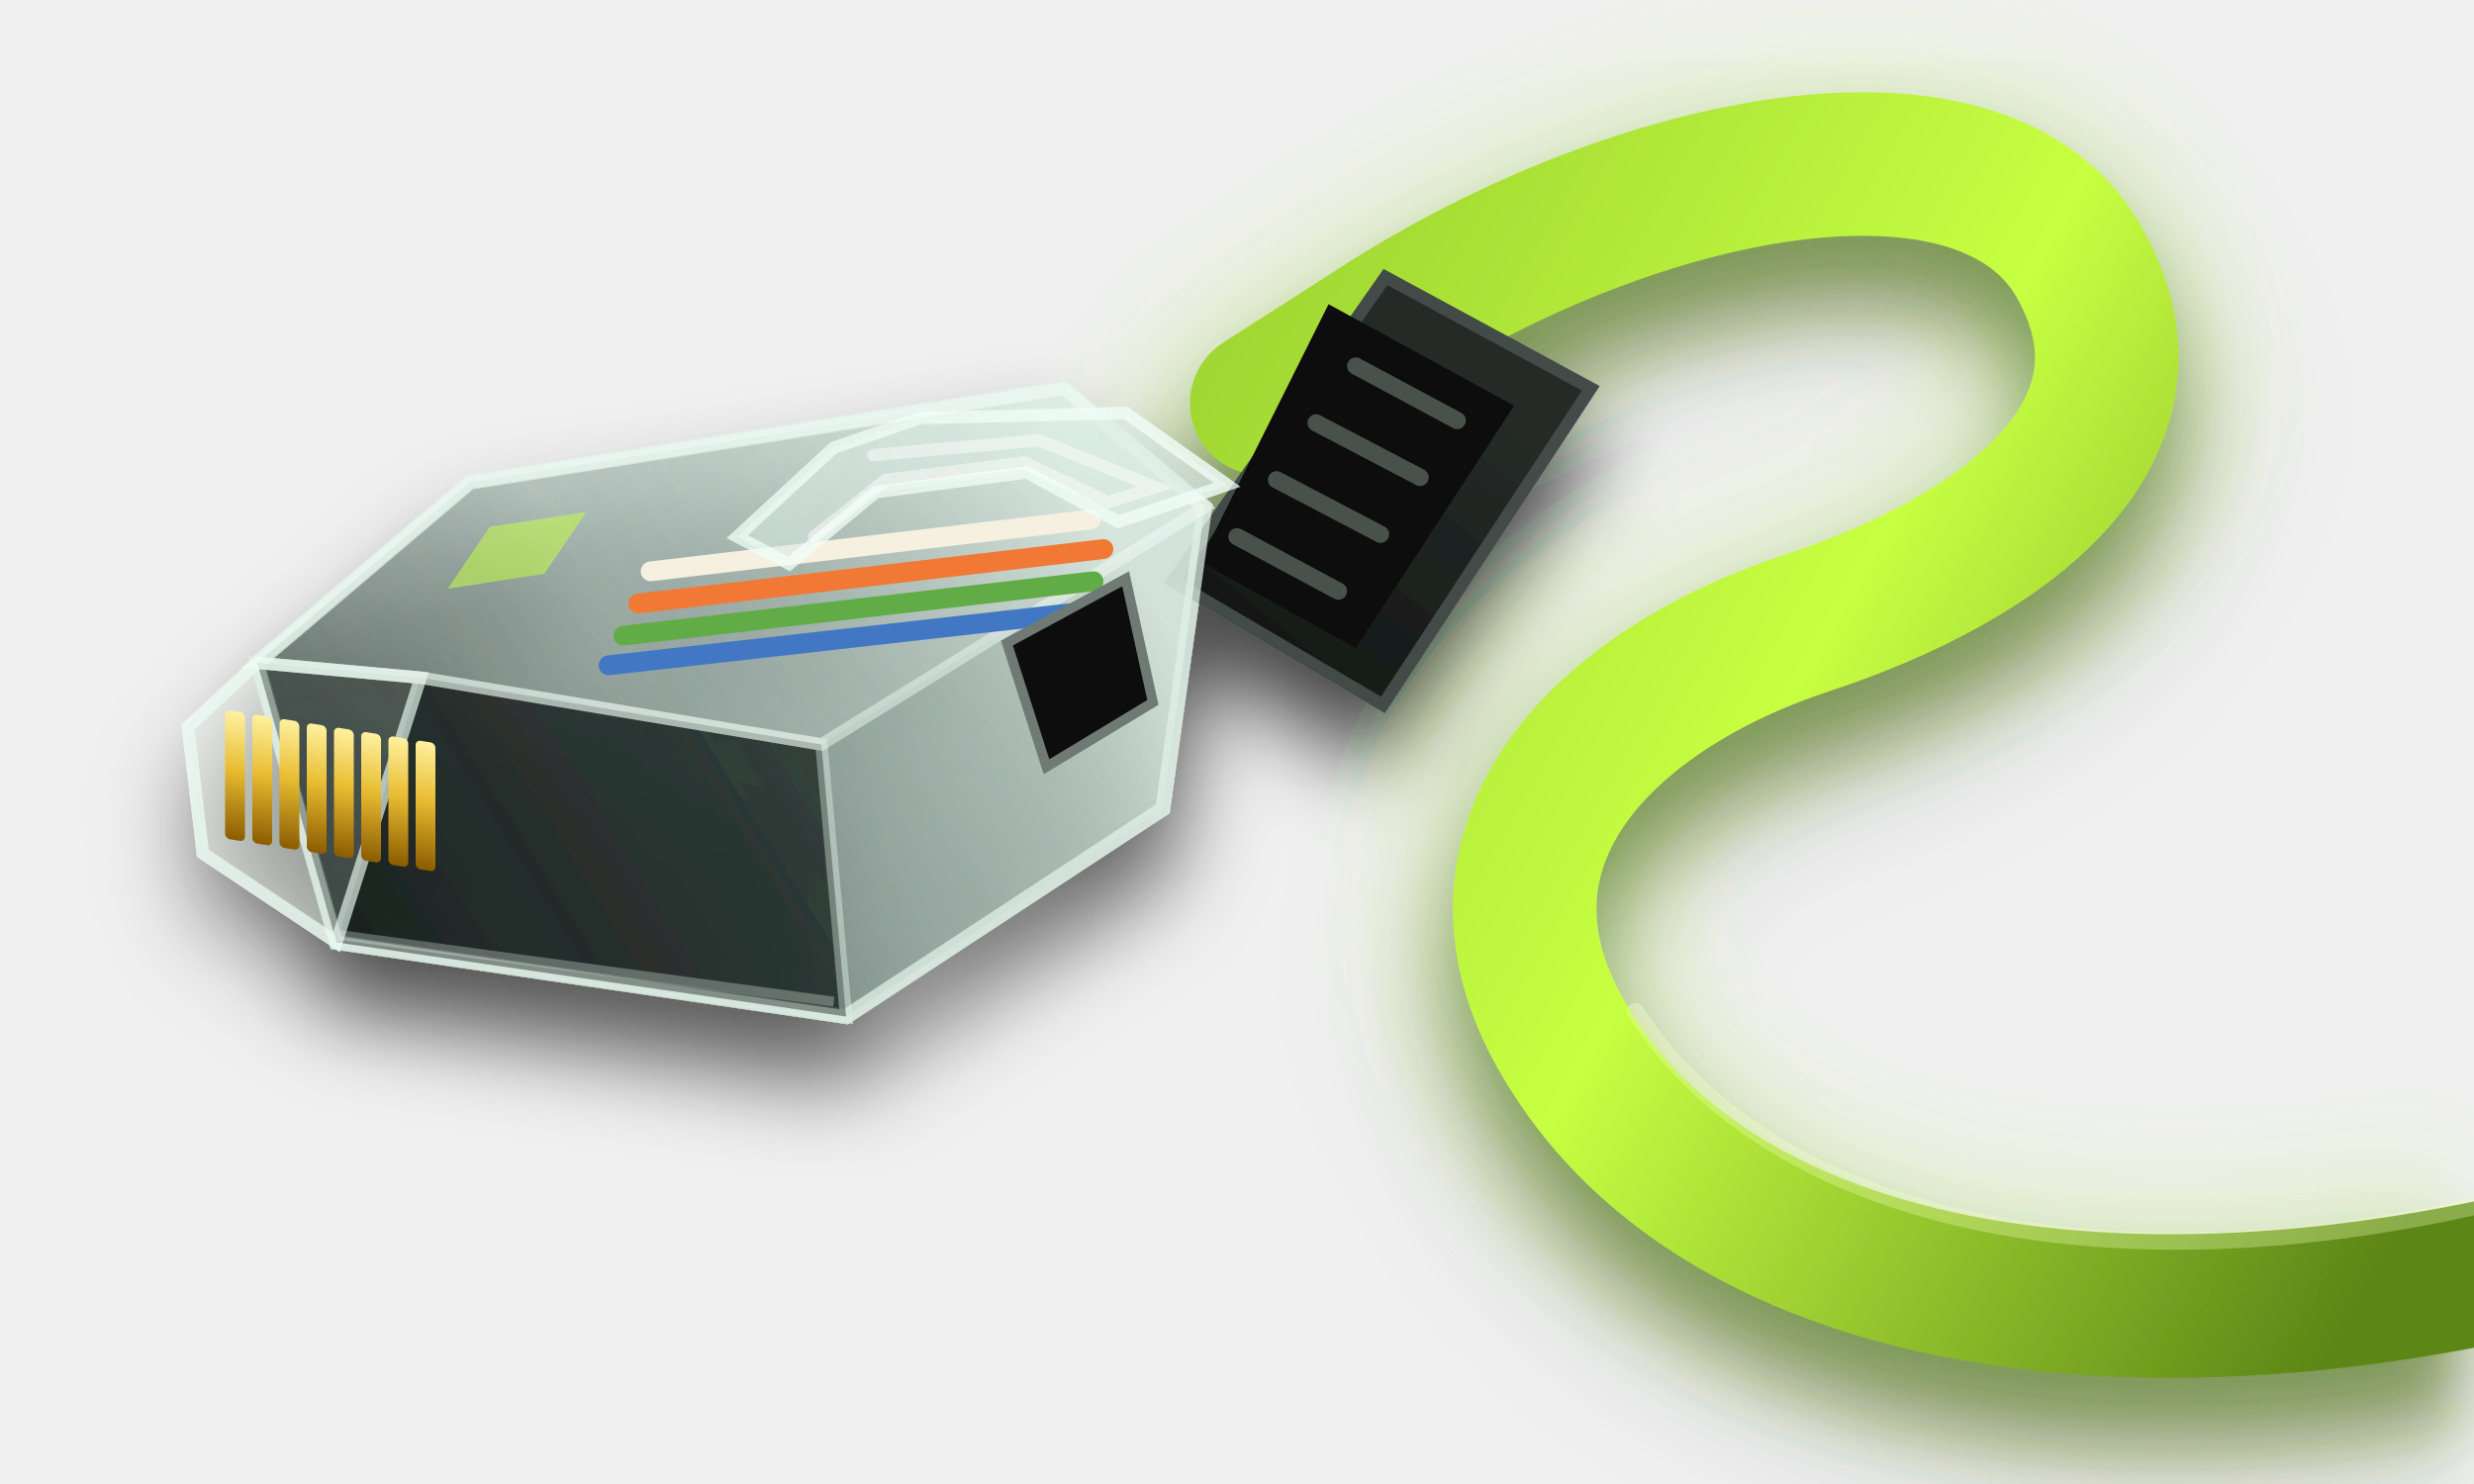
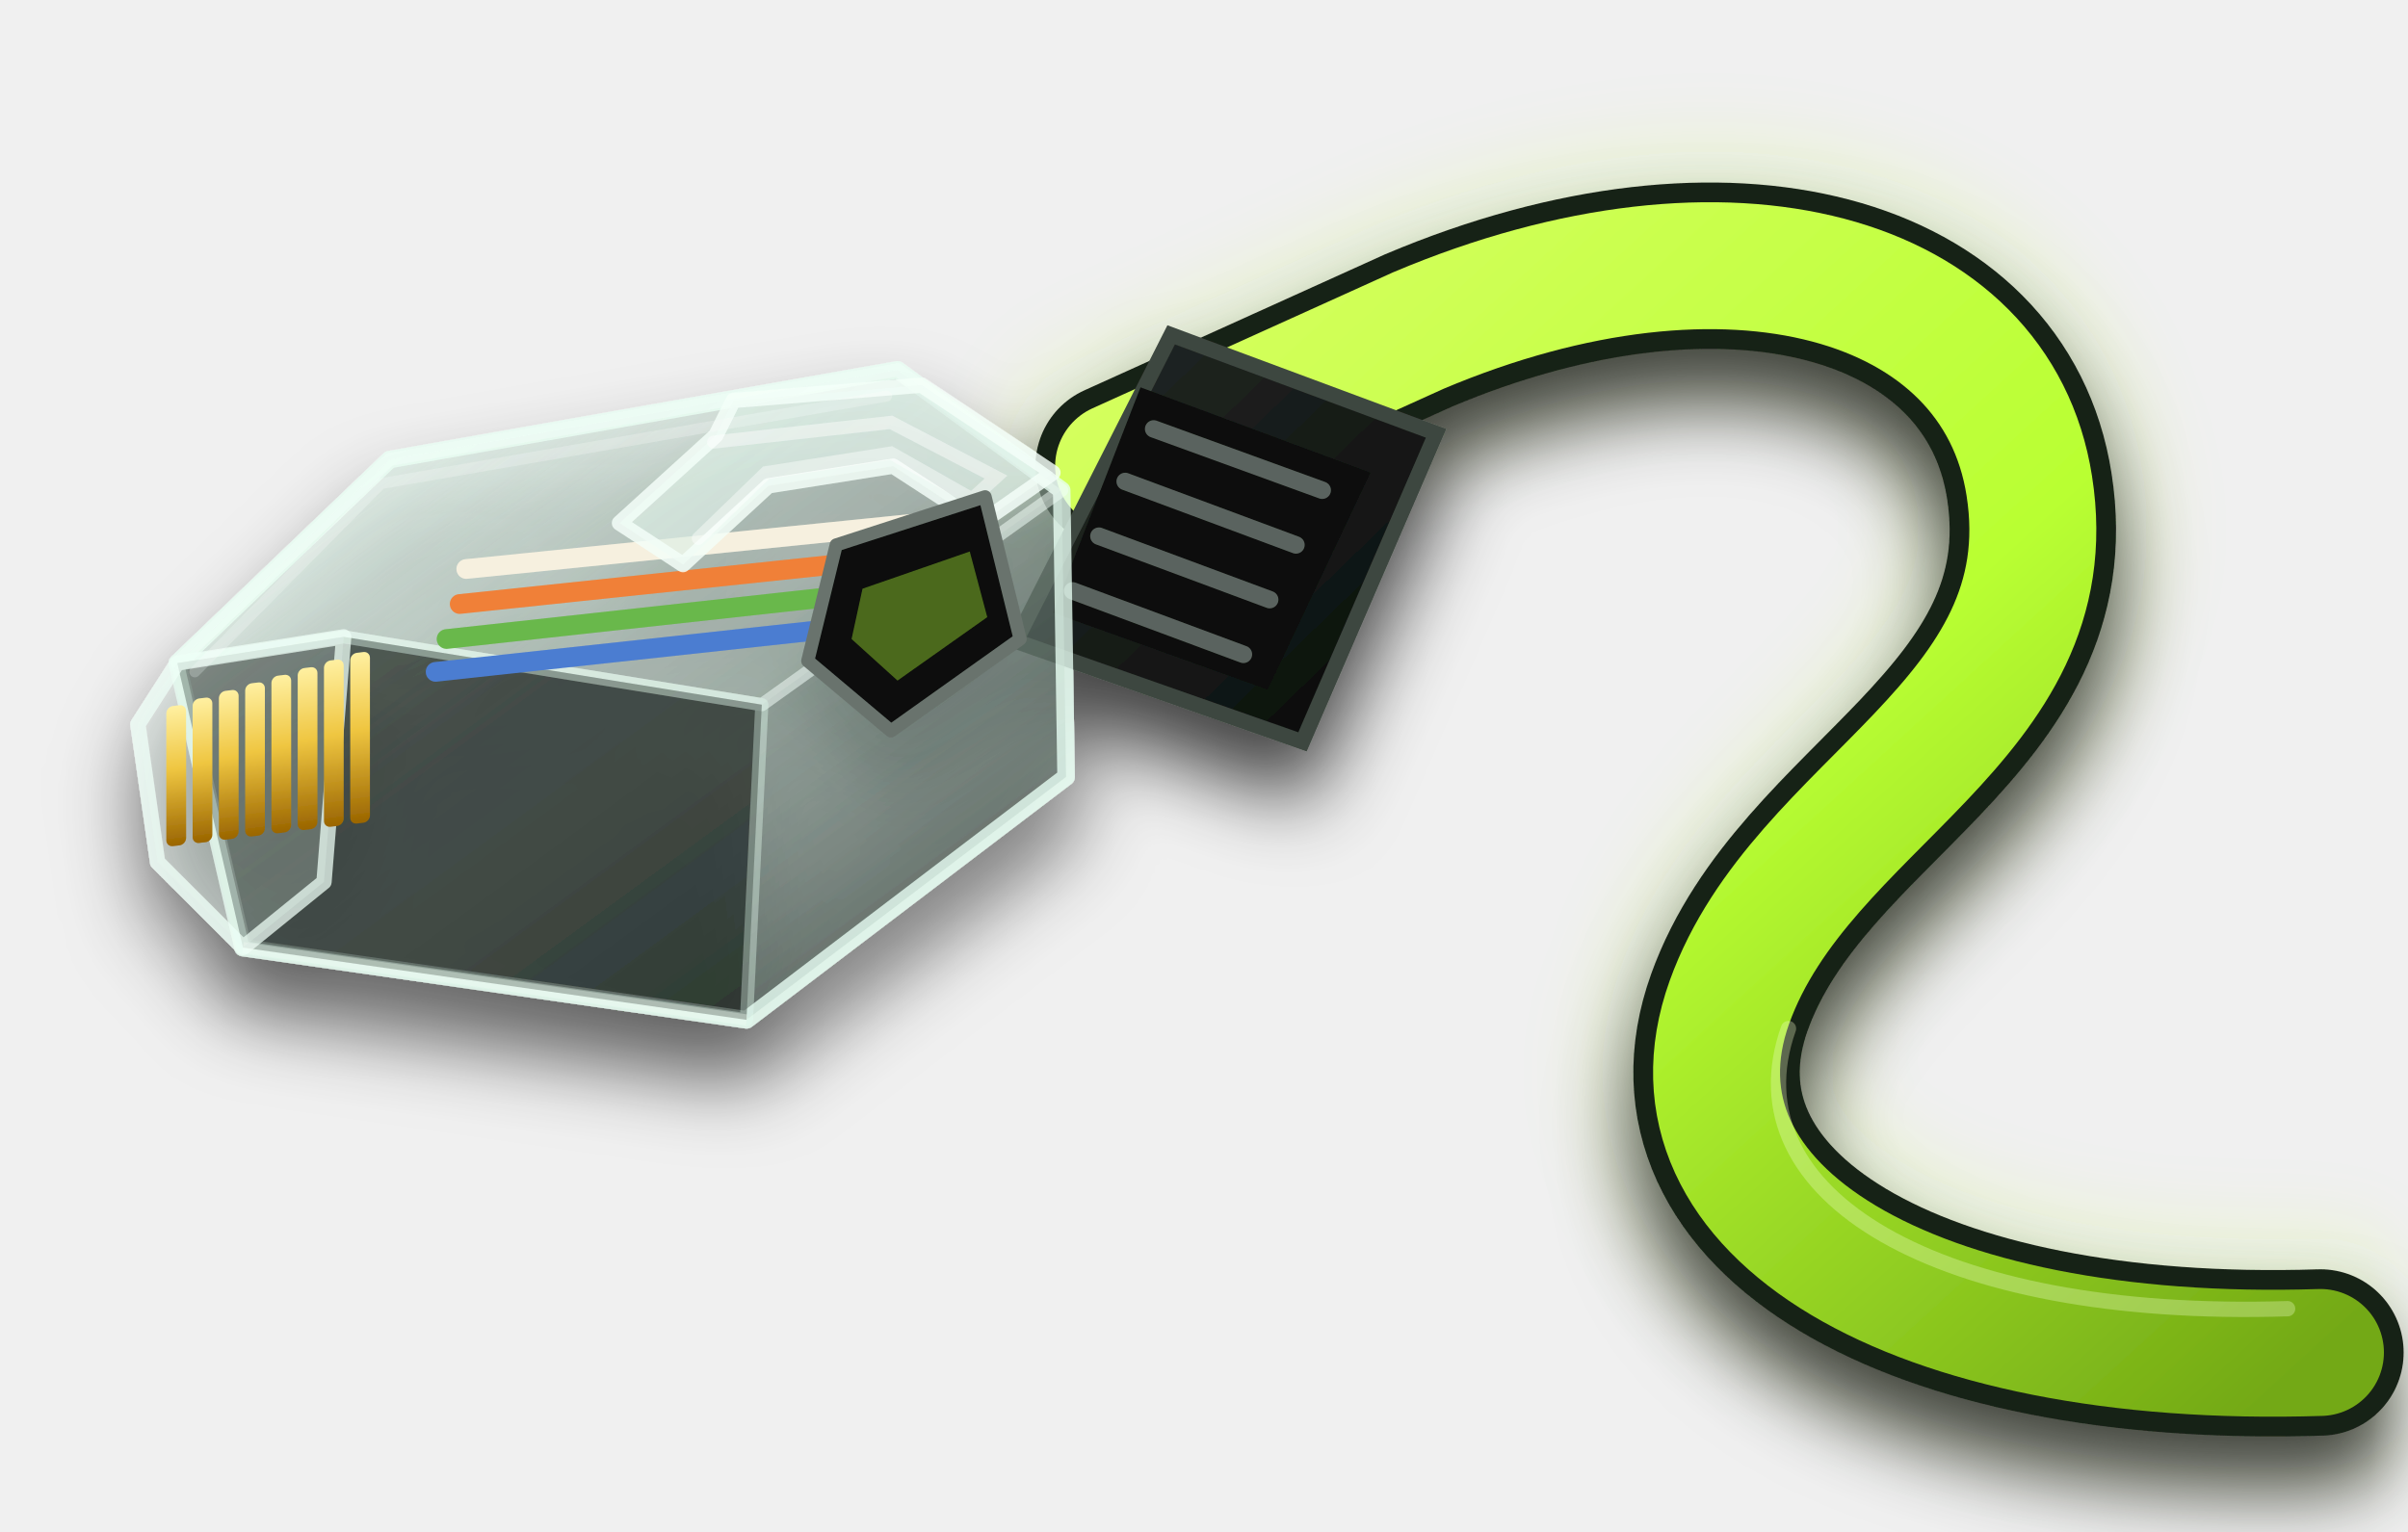
- <svg xmlns="http://www.w3.org/2000/svg" viewBox="0 0 1000 600" fill="none" role="img" aria-label="Cabo de rede RJ45 vetorial">
+ <svg xmlns="http://www.w3.org/2000/svg" viewBox="0 0 1100 700" fill="none" role="img" aria-label="Cabo de rede RJ45 estilizado apontando para a esquerda">
  <defs>
-     <linearGradient id="cable" x1="980" y1="480" x2="360" y2="130" gradientUnits="userSpaceOnUse">
-       <stop stop-color="#5c8617" />
-       <stop offset=".45" stop-color="#c7ff42" />
-       <stop offset="1" stop-color="#8fc52b" />
+     <linearGradient id="lime" x1="0" y1="0" x2="1" y2="1">
+       <stop stop-color="#d7ff62" />
+       <stop offset=".5" stop-color="#b9ff32" />
+       <stop offset="1" stop-color="#73a915" />
    </linearGradient>
-     <linearGradient id="boot" x1="560" y1="130" x2="410" y2="315" gradientUnits="userSpaceOnUse">
-       <stop stop-color="#252b28" />
-       <stop offset="1" stop-color="#070908" />
+     <linearGradient id="dark" x1="0" y1="0" x2="1" y2="1">
+       <stop stop-color="#252b27" />
+       <stop offset="1" stop-color="#080a09" />
    </linearGradient>
-     <linearGradient id="plug" x1="420" y1="170" x2="130" y2="350" gradientUnits="userSpaceOnUse">
-       <stop stop-color="#d8e8df" stop-opacity=".9" />
-       <stop offset=".55" stop-color="#779087" stop-opacity=".52" />
-       <stop offset="1" stop-color="#26322e" stop-opacity=".82" />
+     <linearGradient id="glass" x1="0" y1="0" x2="1" y2="1">
+       <stop stop-color="#effff7" stop-opacity=".82" />
+       <stop offset=".45" stop-color="#a7c1b5" stop-opacity=".42" />
+       <stop offset="1" stop-color="#26312c" stop-opacity=".76" />
    </linearGradient>
    <linearGradient id="gold" x1="0" y1="0" x2="0" y2="1">
-       <stop stop-color="#fff1a0" />
-       <stop offset=".45" stop-color="#e9bd32" />
-       <stop offset="1" stop-color="#8b5c00" />
+       <stop stop-color="#fff0a1" />
+       <stop offset=".45" stop-color="#efc641" />
+       <stop offset="1" stop-color="#9a6500" />
    </linearGradient>
    <filter id="shadow" x="-30%" y="-30%" width="180%" height="190%">
      <feDropShadow dx="0" dy="24" stdDeviation="18" flood-color="#000" flood-opacity=".72" />
    </filter>
    <filter id="glow" x="-60%" y="-60%" width="220%" height="220%">
-       <feGaussianBlur stdDeviation="20" />
+       <feGaussianBlur stdDeviation="18" />
    </filter>
  </defs>
+   <path d="M1060 618C873 624 756 553 790 458C823 366 944 330 927 222C912 126 790 91 648 151L511 213" stroke="#baff37" stroke-opacity=".16" stroke-width="104" stroke-linecap="round" filter="url(#glow)" />
  <g filter="url(#shadow)">
-     <path d="M1025 510C844 552 690 520 632 420C585 340 651 278 730 252C812 225 878 174 841 107C804 39 669 63 563 129L510 163" stroke="#baff39" stroke-opacity=".16" stroke-width="94" stroke-linecap="round" filter="url(#glow)" />
-     <path d="M1025 510C844 552 690 520 632 420C585 340 651 278 730 252C812 225 878 174 841 107C804 39 669 63 563 129L510 163" stroke="url(#cable)" stroke-width="58" stroke-linecap="round" />
-     <path d="M1008 486C851 523 716 494 661 409" stroke="#efffb8" stroke-opacity=".32" stroke-width="7" stroke-linecap="round" />
-     <path d="M560 112L643 157L559 285L474 235Z" fill="url(#boot)" stroke="#424b46" stroke-width="5" />
-     <path d="M537 123L612 164L548 262L485 227Z" fill="#0a0d0b" />
-     <g stroke="#58615c" stroke-width="7" stroke-linecap="round" opacity=".8">
-       <path d="M548 148L589 170" />
-       <path d="M532 171L574 193" />
-       <path d="M516 194L558 216" />
-       <path d="M500 217L541 239" />
+     <path d="M1060 618C873 624 756 553 790 458C823 366 944 330 927 222C912 126 790 91 648 151L511 213" stroke="#192016" stroke-width="76" stroke-linecap="round" />
+     <path d="M1060 618C873 624 756 553 790 458C823 366 944 330 927 222C912 126 790 91 648 151L511 213" stroke="url(#lime)" stroke-width="58" stroke-linecap="round" />
+     <path d="M1045 598C885 603 790 546 817 470" stroke="#efffc8" stroke-opacity=".32" stroke-width="7" stroke-linecap="round" />
+     <path d="M535 153L656 198L595 339L464 293Z" fill="url(#dark)" stroke="#3d463f" stroke-width="7" />
+     <path d="M521 177L626 216L579 315L481 280Z" fill="#0a0d0b" />
+     <g stroke="#69736c" stroke-width="8" stroke-linecap="round" opacity=".85">
+       <path d="M527 196L604 224" />
+       <path d="M514 220L592 249" />
+       <path d="M502 245L580 274" />
+       <path d="M490 270L568 299" />
    </g>
-     <path d="M487 205L430 157L190 195L104 268L136 381L342 411L470 327Z" fill="url(#plug)" stroke="#dff2e8" stroke-opacity=".72" stroke-width="6" />
-     <path d="M104 268L136 381L342 411L332 301L170 274Z" fill="#111816" fill-opacity=".68" stroke="#dff2e8" stroke-opacity=".38" stroke-width="5" />
-     <path d="M190 195L430 157L487 205L332 301L170 274L104 268Z" fill="#eefbf4" fill-opacity=".15" stroke="#f3fff9" stroke-opacity=".42" stroke-width="5" />
-     <path d="M104 268L170 274L136 381L82 345L76 294Z" fill="#dcebe4" fill-opacity=".2" stroke="#edfdf5" stroke-opacity=".65" stroke-width="5" />
-     <g transform="translate(91 287) skewY(9)">
-       <rect x="0" y="0" width="8" height="52" rx="2" fill="url(#gold)" />
-       <rect x="11" y="0" width="8" height="52" rx="2" fill="url(#gold)" />
-       <rect x="22" y="0" width="8" height="52" rx="2" fill="url(#gold)" />
-       <rect x="33" y="0" width="8" height="52" rx="2" fill="url(#gold)" />
-       <rect x="44" y="0" width="8" height="52" rx="2" fill="url(#gold)" />
-       <rect x="55" y="0" width="8" height="52" rx="2" fill="url(#gold)" />
-       <rect x="66" y="0" width="8" height="52" rx="2" fill="url(#gold)" />
-       <rect x="77" y="0" width="8" height="52" rx="2" fill="url(#gold)" />
+     <path d="M485 224L410 169L178 210L81 303L111 433L341 466L487 355Z" fill="url(#glass)" stroke="#e8fff3" stroke-opacity=".78" stroke-width="8" stroke-linejoin="round" />
+     <path d="M178 210L410 169L485 224L348 322L157 291L81 303Z" fill="#f4fff9" fill-opacity=".12" stroke="#f2fff8" stroke-opacity=".48" stroke-width="6" stroke-linejoin="round" />
+     <path d="M157 291L348 322L341 466L111 433L81 303Z" fill="#111714" fill-opacity=".58" stroke="#e6fff1" stroke-opacity=".34" stroke-width="6" stroke-linejoin="round" />
+     <path d="M81 303L157 291L148 403L111 433L72 394L63 331Z" fill="#d9ebe2" fill-opacity=".24" stroke="#effff7" stroke-opacity=".72" stroke-width="7" stroke-linejoin="round" />
+     <g transform="translate(76 323) skewY(-7)">
+       <rect x="0" y="0" width="9" height="64" rx="3" fill="url(#gold)" />
+       <rect x="12" y="-2" width="9" height="66" rx="3" fill="url(#gold)" />
+       <rect x="24" y="-4" width="9" height="68" rx="3" fill="url(#gold)" />
+       <rect x="36" y="-6" width="9" height="70" rx="3" fill="url(#gold)" />
+       <rect x="48" y="-8" width="9" height="72" rx="3" fill="url(#gold)" />
+       <rect x="60" y="-10" width="9" height="74" rx="3" fill="url(#gold)" />
+       <rect x="72" y="-12" width="9" height="76" rx="3" fill="url(#gold)" />
+       <rect x="84" y="-14" width="9" height="78" rx="3" fill="url(#gold)" />
    </g>
-     <g stroke-linecap="round" stroke-width="8">
-       <path d="M441 210L263 231" stroke="#f5f0df" />
-       <path d="M446 222L258 244" stroke="#f17934" />
-       <path d="M442 235L252 257" stroke="#62ac46" />
-       <path d="M432 248L246 269" stroke="#4278c3" />
+     <g stroke-linecap="round" stroke-width="9">
+       <path d="M430 238L213 260" stroke="#f6f0df" />
+       <path d="M438 252L210 276" stroke="#f08037" />
+       <path d="M432 267L204 292" stroke="#69b84c" />
+       <path d="M420 283L199 307" stroke="#4c7dd1" />
    </g>
-     <path d="M372 169L455 167L496 196L452 211L415 191L354 199L319 228L298 217L337 181Z" fill="#d9ebe2" fill-opacity=".55" stroke="#f2fff8" stroke-opacity=".72" stroke-width="5" />
-     <path d="M353 184L420 178L467 197L448 203L414 187L358 194L329 217" stroke="#ffffff" stroke-opacity=".45" stroke-width="5" stroke-linecap="round" />
-     <path d="M407 260L455 234L466 284L423 310Z" fill="#0c100e" stroke="#6e7a73" stroke-width="4" />
-     <path d="M198 213L237 207L220 232L181 238Z" fill="#c7ff42" fill-opacity=".5" />
-     <path d="M137 378L337 405" stroke="#f4fff9" stroke-opacity=".28" stroke-width="4" />
+     <path d="M335 183L421 176L481 216L448 239L408 213L351 222L312 258L283 239L327 199Z" fill="#dceee5" fill-opacity=".66" stroke="#f3fff9" stroke-opacity=".82" stroke-width="7" stroke-linejoin="round" />
+     <path d="M326 202L407 193L455 218L444 228L407 207L350 216L319 246" stroke="#fff" stroke-opacity=".42" stroke-width="6" stroke-linecap="round" />
+     <path d="M382 249L450 227L466 292L407 334L369 302Z" fill="#0a0d0b" stroke="#69736d" stroke-width="6" stroke-linejoin="round" />
+     <path d="M394 269L443 252L451 282L410 311L389 292Z" fill="#baff37" fill-opacity=".38" />
+     <path d="M111 433L341 466" stroke="#f6fff9" stroke-opacity=".3" stroke-width="5" />
+     <path d="M89 307L174 221L405 181" stroke="#fff" stroke-opacity=".22" stroke-width="5" stroke-linecap="round" />
  </g>
</svg>
